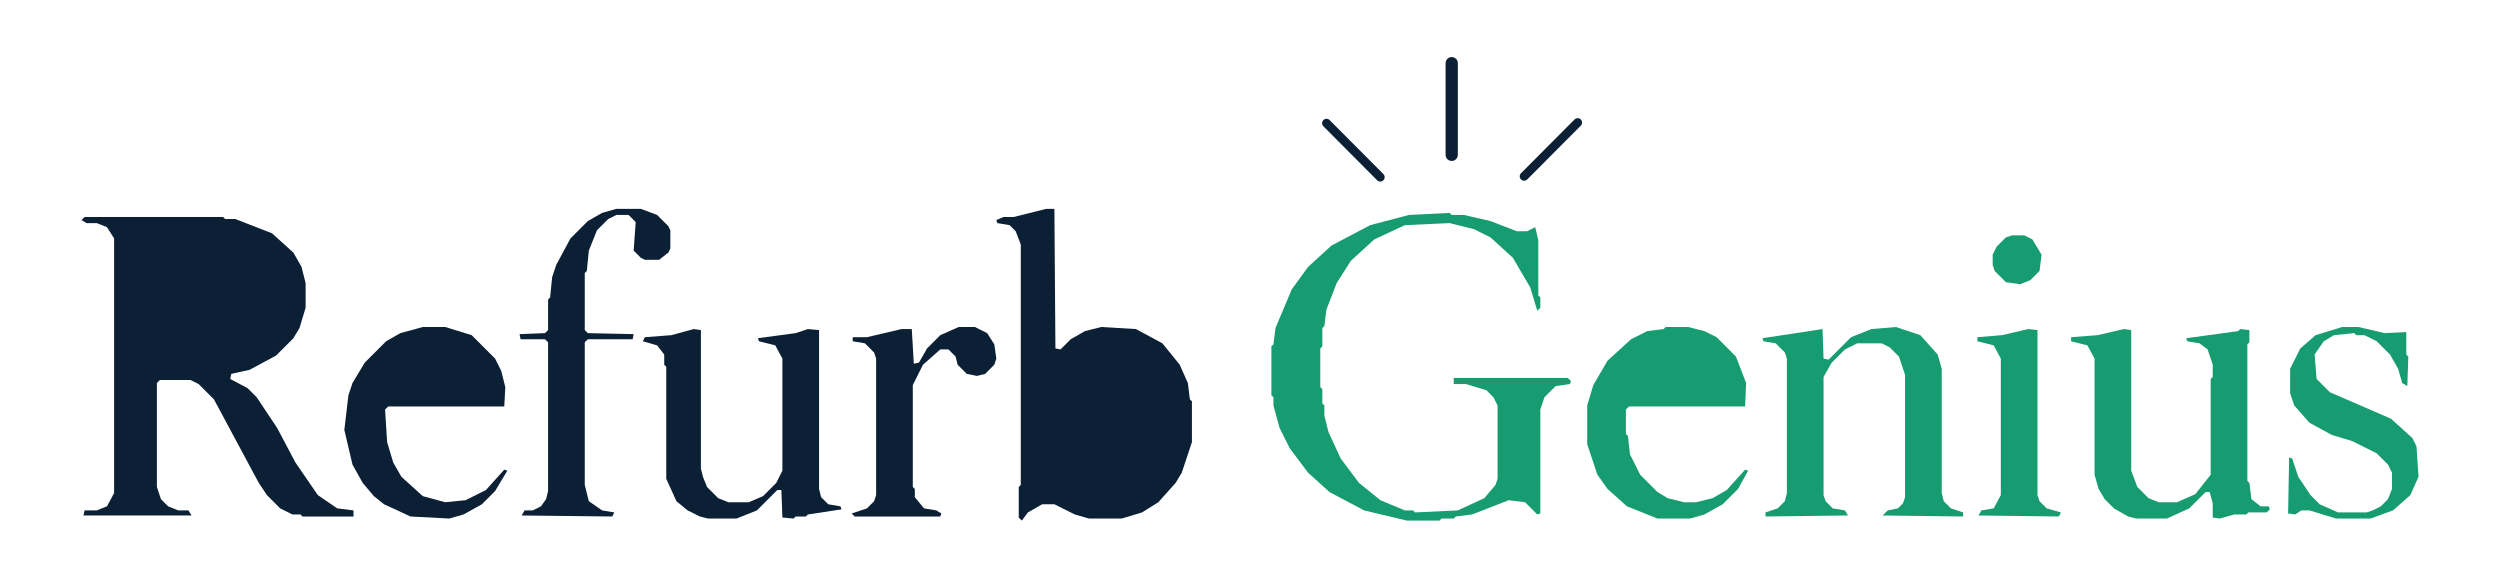
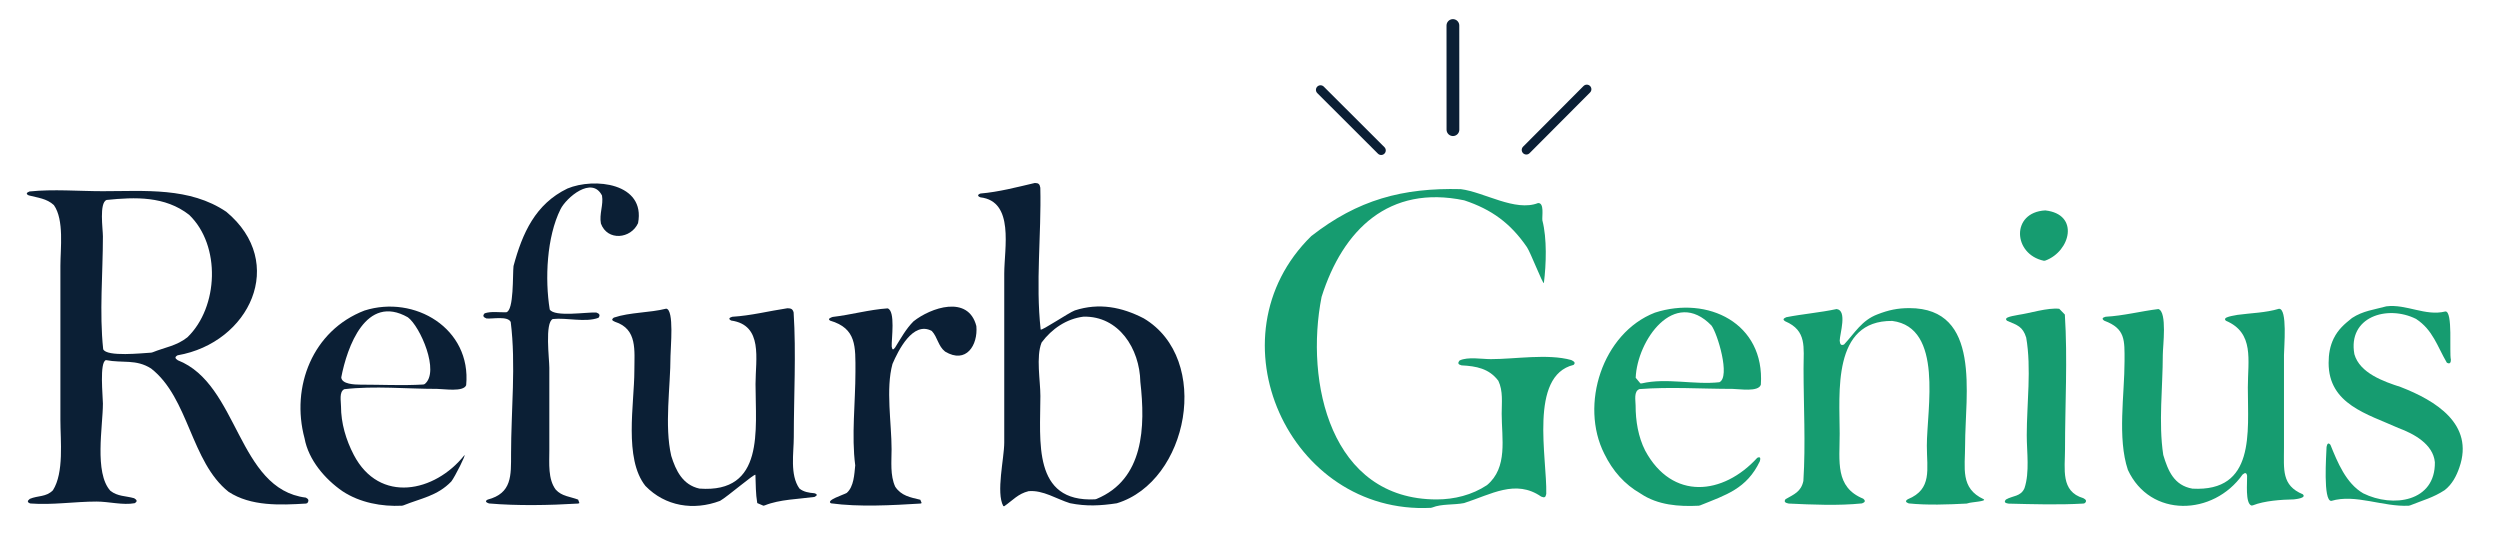
- <svg xmlns="http://www.w3.org/2000/svg" viewBox="108.50 533.00 1227.00 283.50">
+ <svg xmlns="http://www.w3.org/2000/svg" viewBox="137.53 550.00 1176.03 255.76">
  <g fill="#0B1F35" fill-rule="evenodd">
-     <path d="M 409.00 786.50 L 364.50 786.00 L 366.00 783.50 L 370.00 783.50 L 374.00 781.50 L 376.50 778.00 L 377.50 774.00 L 377.50 701.00 L 376.00 699.50 L 364.00 699.50 L 363.50 697.00 L 376.00 696.50 L 377.50 695.00 L 377.50 680.00 L 378.50 679.00 L 379.50 669.00 L 381.50 663.00 L 388.50 650.00 L 397.00 641.50 L 404.00 637.50 L 411.00 635.50 L 423.00 635.50 L 431.00 638.50 L 436.50 644.00 L 437.50 646.00 L 437.50 655.00 L 436.50 657.00 L 432.00 660.50 L 425.00 660.50 L 423.00 659.50 L 419.50 656.00 L 420.50 642.00 L 417.00 638.50 L 411.00 638.50 L 407.00 640.50 L 401.50 646.00 L 397.50 656.00 L 396.50 666.00 L 395.50 667.00 L 395.50 695.00 L 397.00 696.50 L 419.50 697.00 L 419.00 699.50 L 397.00 699.50 L 395.50 701.00 L 395.50 771.00 L 397.50 779.00 L 404.00 783.50 L 410.00 784.50 L 409.00 786.50 Z" />
-     <path d="M 610.00 788.50 L 608.50 787.00 L 608.50 772.00 L 609.50 771.00 L 609.50 653.00 L 607.00 646.50 L 604.00 643.50 L 598.00 642.50 L 597.50 641.00 L 601.00 639.50 L 606.00 639.50 L 622.00 635.50 L 626.00 635.50 L 626.50 704.00 L 629.00 704.50 L 634.00 699.50 L 641.00 695.50 L 649.00 693.50 L 666.00 694.50 L 679.00 701.50 L 687.50 712.00 L 691.50 721.00 L 692.50 729.00 L 693.50 730.00 L 693.50 750.00 L 688.50 765.00 L 685.50 770.00 L 677.00 779.50 L 669.00 784.50 L 659.00 787.50 L 643.00 787.50 L 636.00 785.50 L 626.00 780.50 L 620.00 780.50 L 613.00 784.50 L 610.00 788.50 Z" />
-     <path d="M 282.00 786.50 L 257.00 786.50 L 256.00 785.50 L 252.00 785.50 L 246.00 782.50 L 239.50 776.00 L 235.50 770.00 L 213.50 729.00 L 206.00 721.50 L 202.00 719.50 L 187.00 719.50 L 185.50 721.00 L 185.50 772.00 L 187.50 778.00 L 191.00 781.50 L 196.00 783.50 L 201.00 783.50 L 202.50 786.00 L 149.50 786.00 L 150.00 783.50 L 156.00 783.50 L 161.00 781.50 L 164.50 775.00 L 164.50 650.00 L 161.00 644.50 L 156.00 642.50 L 151.00 642.50 L 148.50 641.00 L 150.00 639.50 L 218.00 639.50 L 219.00 640.50 L 224.00 640.50 L 242.00 647.50 L 252.50 657.00 L 256.50 664.00 L 258.50 672.00 L 258.50 684.00 L 255.50 694.00 L 252.50 699.00 L 244.00 707.50 L 231.00 714.50 L 222.00 716.50 L 221.50 719.00 L 230.00 723.50 L 234.50 728.00 L 244.50 743.00 L 253.50 760.00 L 264.50 776.00 L 274.00 782.50 L 282.00 783.50 L 282.00 786.50 Z" />
-     <path d="M 208.50 715.00 L 213.00 714.50 L 222.00 710.50 L 230.50 702.00 L 234.50 693.00 L 235.50 684.00 L 236.50 683.00 L 235.50 667.00 L 230.50 656.00 L 220.00 646.50 L 211.00 643.50 L 187.00 643.50 L 185.50 645.00 L 185.50 714.00 L 187.00 715.50 L 208.50 715.00 Z" />
-     <path d="M 329.00 787.50 L 310.00 786.50 L 297.00 780.50 L 292.00 776.50 L 286.50 770.00 L 281.50 761.00 L 277.50 744.00 L 279.50 727.00 L 281.50 721.00 L 287.50 711.00 L 298.00 700.50 L 305.00 696.50 L 316.00 693.50 L 327.00 693.50 L 340.00 697.50 L 351.50 709.00 L 354.50 715.00 L 356.50 723.00 L 356.00 732.50 L 299.00 732.50 L 297.50 734.00 L 298.50 750.00 L 301.50 760.00 L 305.50 767.00 L 316.00 776.50 L 327.00 779.50 L 337.00 778.50 L 347.00 773.50 L 356.00 763.50 L 357.50 764.00 L 351.50 774.00 L 345.00 780.50 L 336.00 785.50 L 329.00 787.50 Z" />
-     <path d="M 570.00 786.50 L 528.00 786.50 L 526.50 785.00 L 534.00 782.50 L 537.50 779.00 L 538.50 776.00 L 538.50 709.00 L 537.50 706.00 L 533.00 701.50 L 527.00 700.50 L 527.00 698.50 L 534.00 698.50 L 551.00 694.50 L 556.00 694.50 L 557.00 711.50 L 559.50 711.00 L 563.50 704.00 L 570.00 697.50 L 579.00 693.50 L 587.00 693.50 L 593.00 696.50 L 596.50 702.00 L 597.50 709.00 L 596.50 712.00 L 592.00 716.50 L 588.00 717.50 L 583.00 716.50 L 578.50 712.00 L 577.50 708.00 L 574.00 704.50 L 570.00 704.50 L 561.50 712.00 L 556.50 722.00 L 556.50 772.00 L 557.50 773.00 L 557.50 777.00 L 562.00 782.50 L 568.00 783.50 L 570.50 785.00 L 570.00 786.50 Z" />
-     <path d="M 498.00 787.50 L 492.50 787.00 L 492.00 773.50 L 490.00 773.50 L 480.00 783.50 L 470.00 787.50 L 456.00 787.50 L 452.00 786.50 L 446.00 783.50 L 440.50 779.00 L 435.50 768.00 L 435.50 713.00 L 434.50 712.00 L 434.50 707.00 L 431.00 702.50 L 424.00 700.50 L 425.00 698.50 L 438.00 697.50 L 449.00 694.50 L 452.50 695.00 L 452.50 763.00 L 453.50 767.00 L 455.50 772.00 L 461.00 777.50 L 466.00 779.50 L 476.00 779.50 L 483.00 776.50 L 489.50 770.00 L 492.50 764.00 L 492.50 709.00 L 489.00 702.50 L 481.00 700.50 L 480.50 699.00 L 499.00 696.50 L 505.00 694.50 L 510.50 695.00 L 510.50 773.00 L 511.50 777.00 L 515.00 780.50 L 521.00 781.50 L 521.50 783.00 L 505.00 785.50 L 504.00 786.50 L 499.00 786.50 L 498.00 787.50 Z" />
-     <path d="M 337.50 729.00 L 338.50 728.00 L 338.50 720.00 L 337.50 719.00 L 336.50 710.00 L 332.50 702.00 L 329.00 698.50 L 324.00 696.50 L 314.00 697.50 L 305.50 704.00 L 300.50 713.00 L 298.50 721.00 L 299.00 729.50 L 337.50 729.00 Z" />
-     <path d="M 652.50 784.00 L 656.00 783.50 L 663.00 779.50 L 667.50 774.00 L 671.50 766.00 L 673.50 758.00 L 673.50 752.00 L 674.50 751.00 L 674.50 734.00 L 673.50 733.00 L 673.50 726.00 L 671.50 718.00 L 667.50 709.00 L 660.00 701.50 L 656.00 699.50 L 646.00 698.50 L 637.00 701.50 L 626.50 711.00 L 626.50 764.00 L 629.50 775.00 L 636.00 781.50 L 644.00 784.50 L 652.50 784.00 Z" />
+     <path d="M 409.52 786.88 C 396.01 787.70 380.82 787.98 367.55 786.83 C 366.35 786.43 365.41 785.79 366.93 785.02 C 378.40 782.02 377.94 773.75 377.94 763.49 C 377.94 743.29 380.29 721.47 377.78 701.45 C 376.30 698.52 369.24 700.11 366.37 699.81 C 364.98 699.26 364.36 698.57 365.54 697.38 C 368.63 696.34 372.42 697.00 375.65 696.90 C 379.37 696.18 378.62 679.08 379.10 675.13 C 383.25 659.71 389.37 645.97 404.45 638.69 C 417.05 633.42 441.31 636.05 437.68 654.98 C 434.29 662.41 423.26 663.49 420.21 655.17 C 419.34 650.61 421.48 646.39 420.72 641.99 C 415.97 632.62 403.91 642.99 401.21 648.41 C 394.70 661.45 393.81 681.28 396.13 695.59 C 398.42 699.28 413.80 696.71 418.06 697.03 C 419.46 697.50 420.03 698.21 419.06 699.50 C 412.83 701.81 404.18 699.35 397.57 700.07 C 393.76 701.75 395.94 718.89 395.94 722.94 C 395.94 735.98 395.94 749.02 395.94 762.05 C 395.94 767.90 395.25 775.41 398.96 780.33 C 401.86 783.51 405.67 783.57 409.49 785.02 L 410.09 786.65 L 409.52 786.88 Z" />
+     <path d="M 609.50 788.08 C 606.00 781.75 609.94 765.58 609.94 758.18 C 609.94 731.69 609.94 705.19 609.94 678.70 C 609.94 666.84 614.83 644.71 598.73 642.83 C 597.25 642.27 597.31 641.55 598.78 641.03 C 607.36 640.31 615.96 638.03 624.34 636.07 C 626.09 636.11 626.62 636.60 626.91 638.32 C 627.44 660.26 624.64 683.21 627.07 705.01 C 627.46 705.77 640.35 697.04 643.15 696.02 C 654.47 692.35 665.20 694.40 675.58 699.77 C 707.72 718.92 696.57 776.50 662.89 786.75 C 655.22 787.91 648.52 788.26 640.86 786.71 C 634.52 784.74 628.18 780.45 621.41 781.05 C 616.47 782.24 613.93 785.36 609.96 788.12 L 609.50 788.08 Z M 653.33 784.72 C 675.66 775.47 676.39 750.87 673.96 729.60 C 673.64 713.98 663.83 698.58 647.21 698.96 C 639.21 699.95 632.26 704.71 627.51 711.13 C 624.82 717.82 626.94 729.05 626.94 736.26 C 626.94 757.41 623.08 786.40 652.65 784.89 L 653.33 784.72 Z" />
+     <path d="M 281.52 786.88 C 269.28 787.62 255.59 788.23 245.06 781.36 C 227.26 767.20 226.42 737.25 208.62 723.36 C 201.52 718.83 195.26 720.93 187.37 719.40 C 184.24 720.26 185.94 736.59 185.94 739.80 C 185.94 750.51 181.78 772.41 189.45 780.87 C 192.90 783.60 196.69 783.23 200.63 784.37 C 201.93 785.15 202.33 785.82 200.89 786.71 C 195.32 787.74 188.76 785.94 183.00 785.94 C 172.54 785.94 162.17 787.65 151.77 786.84 C 150.22 786.28 150.35 785.60 151.58 784.66 C 155.38 783.04 159.17 783.91 162.42 780.64 C 167.71 772.32 165.94 757.26 165.94 747.60 C 165.94 723.43 165.94 699.27 165.94 675.10 C 165.94 666.95 167.78 653.45 162.88 646.48 C 159.50 643.35 155.30 643.04 151.06 641.91 C 149.53 641.23 150.08 640.57 151.40 640.07 C 162.65 638.90 174.54 639.94 185.86 639.94 C 205.68 639.94 226.73 637.96 243.98 649.62 C 272.84 673.59 254.90 711.28 221.07 717.14 C 219.60 717.95 219.87 718.62 221.17 719.47 C 249.90 730.71 249.13 780.09 281.42 784.09 C 282.67 784.72 282.98 785.47 282.12 786.64 L 281.52 786.88 Z M 209.33 715.72 C 215.12 713.38 220.61 712.71 225.69 708.67 C 240.34 694.52 241.51 665.47 226.51 651.06 C 215.13 642.18 201.15 642.68 187.64 644.06 C 184.13 645.51 185.94 657.74 185.94 661.19 C 185.94 678.59 184.23 696.98 186.07 714.27 C 187.66 717.99 204.71 716.09 208.65 715.89 L 209.33 715.72 Z" />
+     <path d="M 326.65 787.89 C 317.09 788.38 306.82 786.46 298.70 781.11 C 290.43 775.43 282.65 766.36 280.80 756.21 C 274.25 731.93 284.62 705.46 308.99 696.08 C 332.53 688.61 359.37 704.48 356.82 731.21 C 355.52 734.50 346.30 732.94 343.22 732.94 C 328.92 732.94 313.69 731.43 299.49 733.08 C 296.97 734.29 297.94 738.71 297.94 741.09 C 297.94 749.06 300.27 756.90 303.94 763.96 C 316.04 787.15 342.14 781.56 355.96 764.17 C 357.03 763.36 351.52 774.33 349.83 776.49 C 343.27 783.32 335.53 784.40 327.33 787.72 L 326.65 787.89 Z M 337.31 730.67 C 344.55 724.91 335.18 703.50 329.39 699.26 C 309.65 688.02 300.78 713.35 298.06 727.54 C 298.32 730.76 304.38 730.92 307.03 730.94 C 316.86 730.94 326.84 731.45 336.65 730.88 L 337.31 730.67 Z" />
+     <path d="M 570.52 786.88 C 557.23 787.69 541.60 788.57 528.43 786.77 C 525.84 785.33 534.41 782.74 535.83 781.89 C 539.22 778.95 539.41 773.06 539.84 768.91 C 538.02 755.01 539.94 739.21 539.94 724.88 C 539.94 713.00 540.52 704.50 528.03 700.83 C 526.63 699.97 528.36 699.39 529.23 699.09 C 537.81 698.10 546.50 695.63 555.07 695.06 C 558.85 696.23 556.84 709.53 557.00 713.04 C 557.26 714.62 557.63 714.79 558.61 713.47 C 561.24 709.25 563.71 704.68 567.27 701.15 C 575.31 694.76 593.00 688.54 596.82 703.39 C 597.63 712.36 592.03 721.35 582.12 715.39 C 578.80 712.78 578.63 708.68 575.86 705.69 C 566.95 700.84 560.03 715.01 557.36 721.21 C 554.14 732.94 556.94 749.10 556.94 761.29 C 556.94 766.98 556.20 773.67 558.66 778.97 C 561.52 783.24 565.72 783.96 570.46 785.09 L 571.09 786.65 L 570.52 786.88 Z" />
+     <path d="M 496.65 787.89 L 493.75 786.65 C 492.98 782.17 493.08 777.93 492.89 773.38 C 492.68 772.48 479.66 783.71 476.25 785.61 C 463.79 790.32 450.45 788.17 441.15 778.60 C 430.90 765.72 435.94 739.96 435.94 724.41 C 435.94 714.81 437.47 704.82 426.84 701.38 C 425.54 700.79 424.95 700.41 426.28 699.41 C 433.88 696.85 442.99 697.20 450.91 695.20 C 454.76 695.58 452.94 713.86 452.94 717.43 C 452.94 732.05 450.01 750.23 453.29 764.45 C 455.45 771.37 458.65 778.08 466.54 779.84 C 497.36 782.13 492.94 752.20 492.94 730.64 C 492.94 718.95 496.63 702.93 481.50 700.79 C 479.96 700.02 480.67 699.38 482.01 699.01 C 490.90 698.47 499.18 696.31 507.95 695.00 C 509.63 695.05 510.39 695.29 510.86 696.97 C 512.09 716.36 510.94 736.19 510.94 755.61 C 510.94 763.06 509.02 773.38 513.58 779.80 C 515.52 781.43 518.14 781.82 520.60 782.02 C 522.15 782.46 522.06 783.12 520.66 783.77 C 513.31 784.77 504.25 784.91 497.33 787.72 L 496.65 787.89 Z" />
  </g>
  <g fill="#169C70" fill-rule="evenodd">
-     <path d="M 815.00 788.50 L 799.00 788.50 L 778.00 783.50 L 761.00 774.50 L 750.50 765.00 L 741.50 753.00 L 736.50 743.00 L 733.50 732.00 L 733.50 728.00 L 732.50 727.00 L 732.50 703.00 L 733.50 702.00 L 734.50 694.00 L 742.50 675.00 L 750.50 664.00 L 762.00 653.50 L 781.00 643.50 L 800.00 638.50 L 820.00 637.50 L 821.00 638.50 L 827.00 638.50 L 840.00 641.50 L 853.00 646.50 L 858.00 646.50 L 862.00 644.50 L 863.50 651.00 L 863.50 678.00 L 864.50 679.00 L 864.50 684.00 L 863.00 685.50 L 859.50 674.00 L 851.00 659.50 L 840.00 649.50 L 832.00 645.50 L 820.00 642.50 L 798.00 643.50 L 783.00 650.50 L 771.50 661.00 L 764.50 672.00 L 759.50 685.00 L 758.50 693.00 L 757.50 694.00 L 757.50 703.00 L 756.50 704.00 L 756.50 723.00 L 757.50 724.00 L 757.50 731.00 L 758.50 732.00 L 758.50 737.00 L 760.50 745.00 L 766.50 758.00 L 775.50 770.00 L 786.00 778.50 L 798.00 783.50 L 802.00 783.50 L 803.00 784.50 L 824.00 783.50 L 837.00 777.50 L 842.50 771.00 L 843.50 768.00 L 843.50 732.00 L 841.50 728.00 L 838.00 724.50 L 828.00 721.50 L 822.00 721.50 L 822.00 718.50 L 878.00 718.50 L 879.50 720.00 L 879.00 721.50 L 872.00 722.50 L 866.50 728.00 L 864.50 734.00 L 864.50 785.00 L 863.00 785.50 L 857.00 779.50 L 849.00 778.50 L 831.00 785.50 L 823.00 786.50 L 822.00 787.50 L 816.00 787.50 L 815.00 788.50 Z" />
-     <path d="M 1100.00 672.50 L 1093.00 671.50 L 1087.50 666.00 L 1086.50 663.00 L 1086.50 658.00 L 1088.50 654.00 L 1093.00 649.50 L 1096.00 648.50 L 1102.00 648.50 L 1106.00 650.50 L 1110.50 658.00 L 1109.50 666.00 L 1105.00 670.50 L 1100.00 672.50 Z" />
-     <path d="M 938.00 787.50 L 922.00 787.50 L 907.00 781.50 L 897.50 773.00 L 892.50 766.00 L 887.50 751.00 L 887.50 732.00 L 890.50 722.00 L 897.50 710.00 L 909.00 699.50 L 917.00 695.50 L 925.00 694.50 L 926.00 693.50 L 937.00 693.50 L 945.00 695.50 L 951.00 698.50 L 960.50 708.00 L 965.50 721.00 L 965.00 732.50 L 908.00 732.50 L 906.50 734.00 L 906.50 746.00 L 907.50 747.00 L 908.50 756.00 L 913.50 766.00 L 922.00 774.50 L 927.00 777.50 L 935.00 779.50 L 941.00 779.50 L 949.00 777.50 L 956.00 773.50 L 965.00 763.50 L 966.50 764.00 L 961.50 773.00 L 954.00 780.50 L 945.00 785.50 L 938.00 787.50 Z" />
-     <path d="M 1072.00 786.50 L 1032.50 786.00 L 1035.00 783.50 L 1040.00 782.50 L 1042.50 780.00 L 1043.50 777.00 L 1043.50 717.00 L 1040.50 708.00 L 1036.00 703.50 L 1032.00 701.50 L 1020.00 701.50 L 1014.00 704.50 L 1007.50 711.00 L 1003.50 718.00 L 1003.50 776.00 L 1004.50 779.00 L 1008.00 782.50 L 1014.00 783.50 L 1015.50 786.00 L 975.00 786.50 L 975.00 784.50 L 981.00 782.50 L 984.50 779.00 L 985.50 775.00 L 985.50 709.00 L 984.50 706.00 L 980.00 701.50 L 974.00 700.50 L 973.50 699.00 L 1003.00 694.50 L 1003.50 709.00 L 1006.00 709.50 L 1017.00 698.50 L 1027.00 694.50 L 1039.00 693.50 L 1051.00 697.50 L 1059.50 707.00 L 1061.50 714.00 L 1061.50 775.00 L 1062.50 779.00 L 1066.00 782.50 L 1072.00 784.50 L 1072.00 786.50 Z" />
-     <path d="M 1272.00 787.50 L 1255.00 787.50 L 1242.00 783.50 L 1238.00 783.50 L 1235.00 785.50 L 1231.50 785.00 L 1232.00 757.50 L 1233.50 758.00 L 1236.50 767.00 L 1242.50 776.00 L 1247.00 780.50 L 1256.00 784.50 L 1270.00 784.50 L 1273.00 783.50 L 1277.00 781.50 L 1280.50 778.00 L 1282.50 773.00 L 1282.50 765.00 L 1280.50 761.00 L 1275.00 755.50 L 1263.00 749.50 L 1253.00 746.50 L 1242.00 740.50 L 1234.50 732.00 L 1232.50 726.00 L 1232.50 714.00 L 1237.50 704.00 L 1245.00 697.50 L 1258.00 693.50 L 1266.00 693.50 L 1279.00 696.50 L 1289.50 696.00 L 1289.50 707.00 L 1290.50 708.00 L 1290.00 722.50 L 1287.50 721.00 L 1285.50 714.00 L 1281.50 707.00 L 1275.00 700.50 L 1269.00 697.50 L 1265.00 697.50 L 1264.00 696.50 L 1254.00 697.50 L 1249.00 700.50 L 1244.50 707.00 L 1245.50 719.00 L 1252.00 725.50 L 1282.00 738.50 L 1292.50 748.00 L 1294.50 752.00 L 1295.50 767.00 L 1291.50 776.00 L 1283.00 783.50 L 1272.00 787.50 Z" />
-     <path d="M 1119.00 786.50 L 1079.50 786.00 L 1081.00 783.50 L 1087.00 782.50 L 1090.50 776.00 L 1090.50 709.00 L 1087.00 702.50 L 1079.00 700.50 L 1079.00 698.50 L 1091.00 697.50 L 1104.00 694.50 L 1108.50 695.00 L 1108.50 776.00 L 1109.50 779.00 L 1113.00 782.50 L 1120.00 784.50 L 1119.00 786.50 Z" />
-     <path d="M 1198.00 787.50 L 1194.50 787.00 L 1194.50 780.00 L 1193.00 774.50 L 1191.00 774.50 L 1183.00 782.50 L 1172.00 787.50 L 1157.00 787.50 L 1153.00 786.50 L 1146.00 782.50 L 1141.50 778.00 L 1138.50 773.00 L 1136.50 766.00 L 1136.50 709.00 L 1133.00 702.50 L 1125.00 700.50 L 1125.00 698.50 L 1138.00 697.50 L 1151.00 694.50 L 1154.50 695.00 L 1154.50 764.00 L 1157.50 772.00 L 1163.00 777.50 L 1168.00 779.50 L 1177.00 779.50 L 1186.00 775.50 L 1193.50 766.00 L 1193.50 719.00 L 1194.50 718.00 L 1194.50 712.00 L 1192.00 704.50 L 1188.00 701.50 L 1182.00 700.50 L 1181.50 699.00 L 1207.00 695.50 L 1208.00 694.50 L 1212.50 695.00 L 1212.50 701.00 L 1211.50 702.00 L 1211.50 769.00 L 1212.50 770.00 L 1213.50 778.00 L 1218.00 781.50 L 1222.00 781.50 L 1222.50 783.00 L 1221.00 784.50 L 1212.00 784.50 L 1211.00 785.50 L 1205.00 785.50 L 1198.00 787.50 Z" />
-     <path d="M 946.50 729.00 L 947.50 728.00 L 947.50 723.00 L 946.50 722.00 L 945.50 710.00 L 941.50 702.00 L 936.00 697.50 L 932.00 696.50 L 924.00 697.50 L 917.00 701.50 L 912.50 707.00 L 907.50 720.00 L 906.50 728.00 L 908.00 729.50 L 946.50 729.00 Z" />
+     <path d="M 810.65 788.89 C 743.84 792.31 705.96 708.50 754.37 661.06 C 776.27 643.97 797.30 638.28 824.70 638.97 C 835.88 640.42 850.25 649.71 861.06 645.52 C 864.08 645.36 862.85 651.62 863.08 653.67 C 865.30 662.15 864.89 674.41 863.79 683.13 C 863.35 683.88 857.53 668.78 855.82 666.26 C 848.09 655.01 839.27 648.54 826.33 644.24 C 790.98 636.86 769.24 657.97 759.22 689.65 C 751.31 729.82 763.42 784.94 813.32 784.94 C 821.67 784.94 830.01 782.85 837.01 778.22 C 846.96 769.94 843.94 756.27 843.94 744.59 C 843.94 739.40 844.66 733.93 842.37 729.13 C 838.00 723.32 831.94 722.23 825.06 721.87 C 823.50 721.48 823.07 720.86 824.17 719.56 C 828.09 717.74 834.55 718.94 838.84 718.94 C 850.33 718.94 865.61 716.28 876.66 719.36 C 877.76 719.92 878.96 720.54 877.75 721.66 C 856.68 726.77 865.35 765.56 864.91 782.35 C 864.60 784.02 864.06 784.24 862.51 783.60 C 850.51 775.30 838.93 782.59 826.26 786.65 C 821.55 787.60 815.69 786.95 811.33 788.72 L 810.65 788.89 Z" />
+     <path d="M 1099.05 672.68 C 1084.42 669.68 1083.39 649.85 1099.64 648.98 C 1115.93 650.77 1111.49 668.25 1099.70 672.57 L 1099.05 672.68 Z" />
+     <path d="M 936.65 787.89 C 927.29 788.37 917.41 787.63 909.39 782.25 C 901.65 777.83 896.16 771.50 892.23 763.49 C 880.55 740.44 891.30 706.68 916.02 697.07 C 940.87 689.04 967.75 701.95 965.86 730.93 C 964.80 734.55 955.64 732.94 952.52 732.94 C 938.06 732.94 923.18 731.92 908.77 733.03 C 905.96 734.03 906.94 738.35 906.94 740.78 C 906.94 747.98 908.15 755.47 911.44 761.97 C 924.18 785.56 948.09 782.95 964.18 765.35 C 965.72 764.62 965.75 765.67 965.40 766.94 C 959.21 779.95 949.46 782.81 937.33 787.72 L 936.65 787.89 Z M 909.86 730.35 C 921.44 727.62 934.54 731.13 946.35 729.80 C 951.64 727.32 945.44 706.81 942.62 703.13 C 925.10 685.08 907.63 710.26 906.98 727.71 L 909.20 730.37 L 909.86 730.35 Z" />
+     <path d="M 1270.65 787.89 C 1258.41 788.52 1245.59 782.24 1234.20 785.63 C 1230.24 785.75 1231.86 764.05 1231.97 760.26 C 1232.21 758.97 1232.69 757.90 1233.80 759.25 C 1237.10 767.41 1241.13 777.40 1249.21 782.07 C 1263.19 788.97 1283.20 786.09 1282.92 767.42 C 1282.09 758.86 1272.95 754.00 1265.75 751.33 C 1251.19 744.76 1232.94 740.21 1232.94 720.75 C 1232.94 716.65 1233.55 712.79 1235.39 709.09 C 1237.53 704.87 1240.34 702.48 1243.95 699.59 C 1249.15 696.19 1254.34 695.69 1260.11 694.10 C 1269.49 692.92 1278.50 698.86 1287.83 696.52 C 1291.48 696.16 1289.62 715.79 1290.46 719.22 C 1290.46 720.65 1289.93 721.42 1288.55 720.60 C 1284.04 712.92 1282.01 705.21 1274.06 700.02 C 1260.43 693.24 1241.87 699.10 1245.06 716.62 C 1247.59 725.53 1258.85 729.48 1266.86 732.07 C 1283.09 738.37 1301.56 749.44 1294.46 769.86 C 1293.07 773.95 1291.02 777.85 1287.54 780.56 C 1282.09 784.13 1277.24 785.33 1271.33 787.72 L 1270.65 787.89 Z" />
+     <path d="M 1062.65 786.89 C 1053.85 787.34 1044.17 787.71 1035.41 786.81 C 1034.03 786.29 1033.60 785.69 1035.00 784.84 C 1046.57 780.09 1043.94 770.87 1043.94 759.65 C 1043.94 742.50 1051.85 704.08 1027.69 700.97 C 999.25 700.65 1002.94 735.02 1002.94 753.97 C 1002.94 767.09 1000.66 779.12 1014.01 784.59 C 1015.26 785.66 1014.86 786.28 1013.43 786.81 C 1002.32 787.94 990.11 787.40 978.95 786.88 C 977.65 786.60 976.46 786.21 977.46 784.83 C 981.51 782.50 984.76 781.35 985.86 776.25 C 986.97 758.74 985.94 740.84 985.94 723.29 C 985.94 713.32 987.59 705.52 977.33 701.15 C 975.94 700.27 976.54 699.80 977.81 699.22 C 985.66 697.68 993.66 697.05 1001.50 695.38 C 1006.62 696.00 1002.99 707.07 1002.95 710.26 C 1003.12 711.73 1003.38 712.75 1004.99 712.06 C 1010.07 706.63 1013.30 700.66 1020.78 697.85 C 1025.91 695.85 1030.18 694.94 1035.71 694.94 C 1069.81 694.94 1061.94 735.77 1061.94 759.30 C 1061.94 770.27 1059.56 779.68 1070.66 784.83 C 1072.30 785.88 1064.71 786.16 1063.33 786.72 L 1062.65 786.89 Z" />
+     <path d="M 1117.65 786.88 C 1106.00 787.56 1093.98 787.19 1082.32 786.91 C 1080.92 786.67 1080.00 786.27 1081.16 784.97 C 1084.41 783.10 1088.12 783.66 1089.87 779.65 C 1092.37 772.12 1090.94 762.66 1090.94 754.76 C 1090.94 740.06 1093.20 723.27 1090.68 708.81 C 1089.07 703.59 1086.46 702.90 1081.75 700.94 C 1079.30 699.06 1085.76 698.49 1086.93 698.13 C 1092.63 697.30 1100.59 694.69 1106.22 695.25 L 1108.86 697.97 C 1110.20 718.89 1108.94 740.29 1108.94 761.26 C 1108.94 770.67 1106.78 781.19 1117.55 784.34 C 1118.69 784.99 1119.36 785.57 1118.29 786.66 L 1117.65 786.88 Z" />
+     <path d="M 1196.68 787.82 C 1193.61 786.90 1194.72 776.72 1194.59 773.84 C 1194.34 772.23 1193.60 772.26 1192.45 773.25 C 1178.73 792.72 1149.02 793.76 1138.51 771.04 C 1133.50 756.09 1136.94 735.56 1136.94 719.88 C 1136.94 710.01 1137.43 704.61 1127.43 700.88 C 1126.01 699.94 1126.65 699.36 1128.05 699.00 C 1136.39 698.55 1144.58 696.39 1152.88 695.38 C 1157.07 696.72 1154.94 712.92 1154.94 716.88 C 1154.94 732.08 1152.86 748.97 1155.15 763.99 C 1157.38 771.43 1160.20 778.35 1168.88 779.87 C 1198.52 781.45 1194.94 753.44 1194.94 732.27 C 1194.94 719.31 1198.07 706.64 1184.66 700.90 C 1182.46 699.04 1188.88 698.46 1190.04 698.12 C 1196.46 697.24 1203.32 697.15 1209.56 695.26 C 1213.67 694.97 1211.94 713.49 1211.94 717.02 C 1211.94 731.60 1211.94 746.18 1211.94 760.77 C 1211.94 770.87 1210.74 778.32 1220.78 782.51 C 1222.67 784.24 1217.74 784.79 1216.56 784.92 C 1210.74 785.03 1202.76 785.55 1197.33 787.71 L 1196.68 787.82 Z" />
  </g>
  <g fill="none" stroke="#0B1F35" stroke-linecap="round">
-     <line x1="759.55" y1="593.46" x2="785.93" y2="619.95" stroke-width="4.32" />
-     <line x1="821.00" y1="564.00" x2="821.00" y2="609.00" stroke-width="6.00" />
-     <line x1="882.82" y1="593.16" x2="856.54" y2="619.54" stroke-width="4.32" />
+     <line x1="787.25" y1="620.75" x2="758.72" y2="592.27" stroke-width="4.32" />
+     <line x1="820.99" y1="562.00" x2="821.01" y2="611.00" stroke-width="6.00" />
+     <line x1="883.98" y1="591.98" x2="855.53" y2="620.53" stroke-width="4.32" />
  </g>
</svg>
